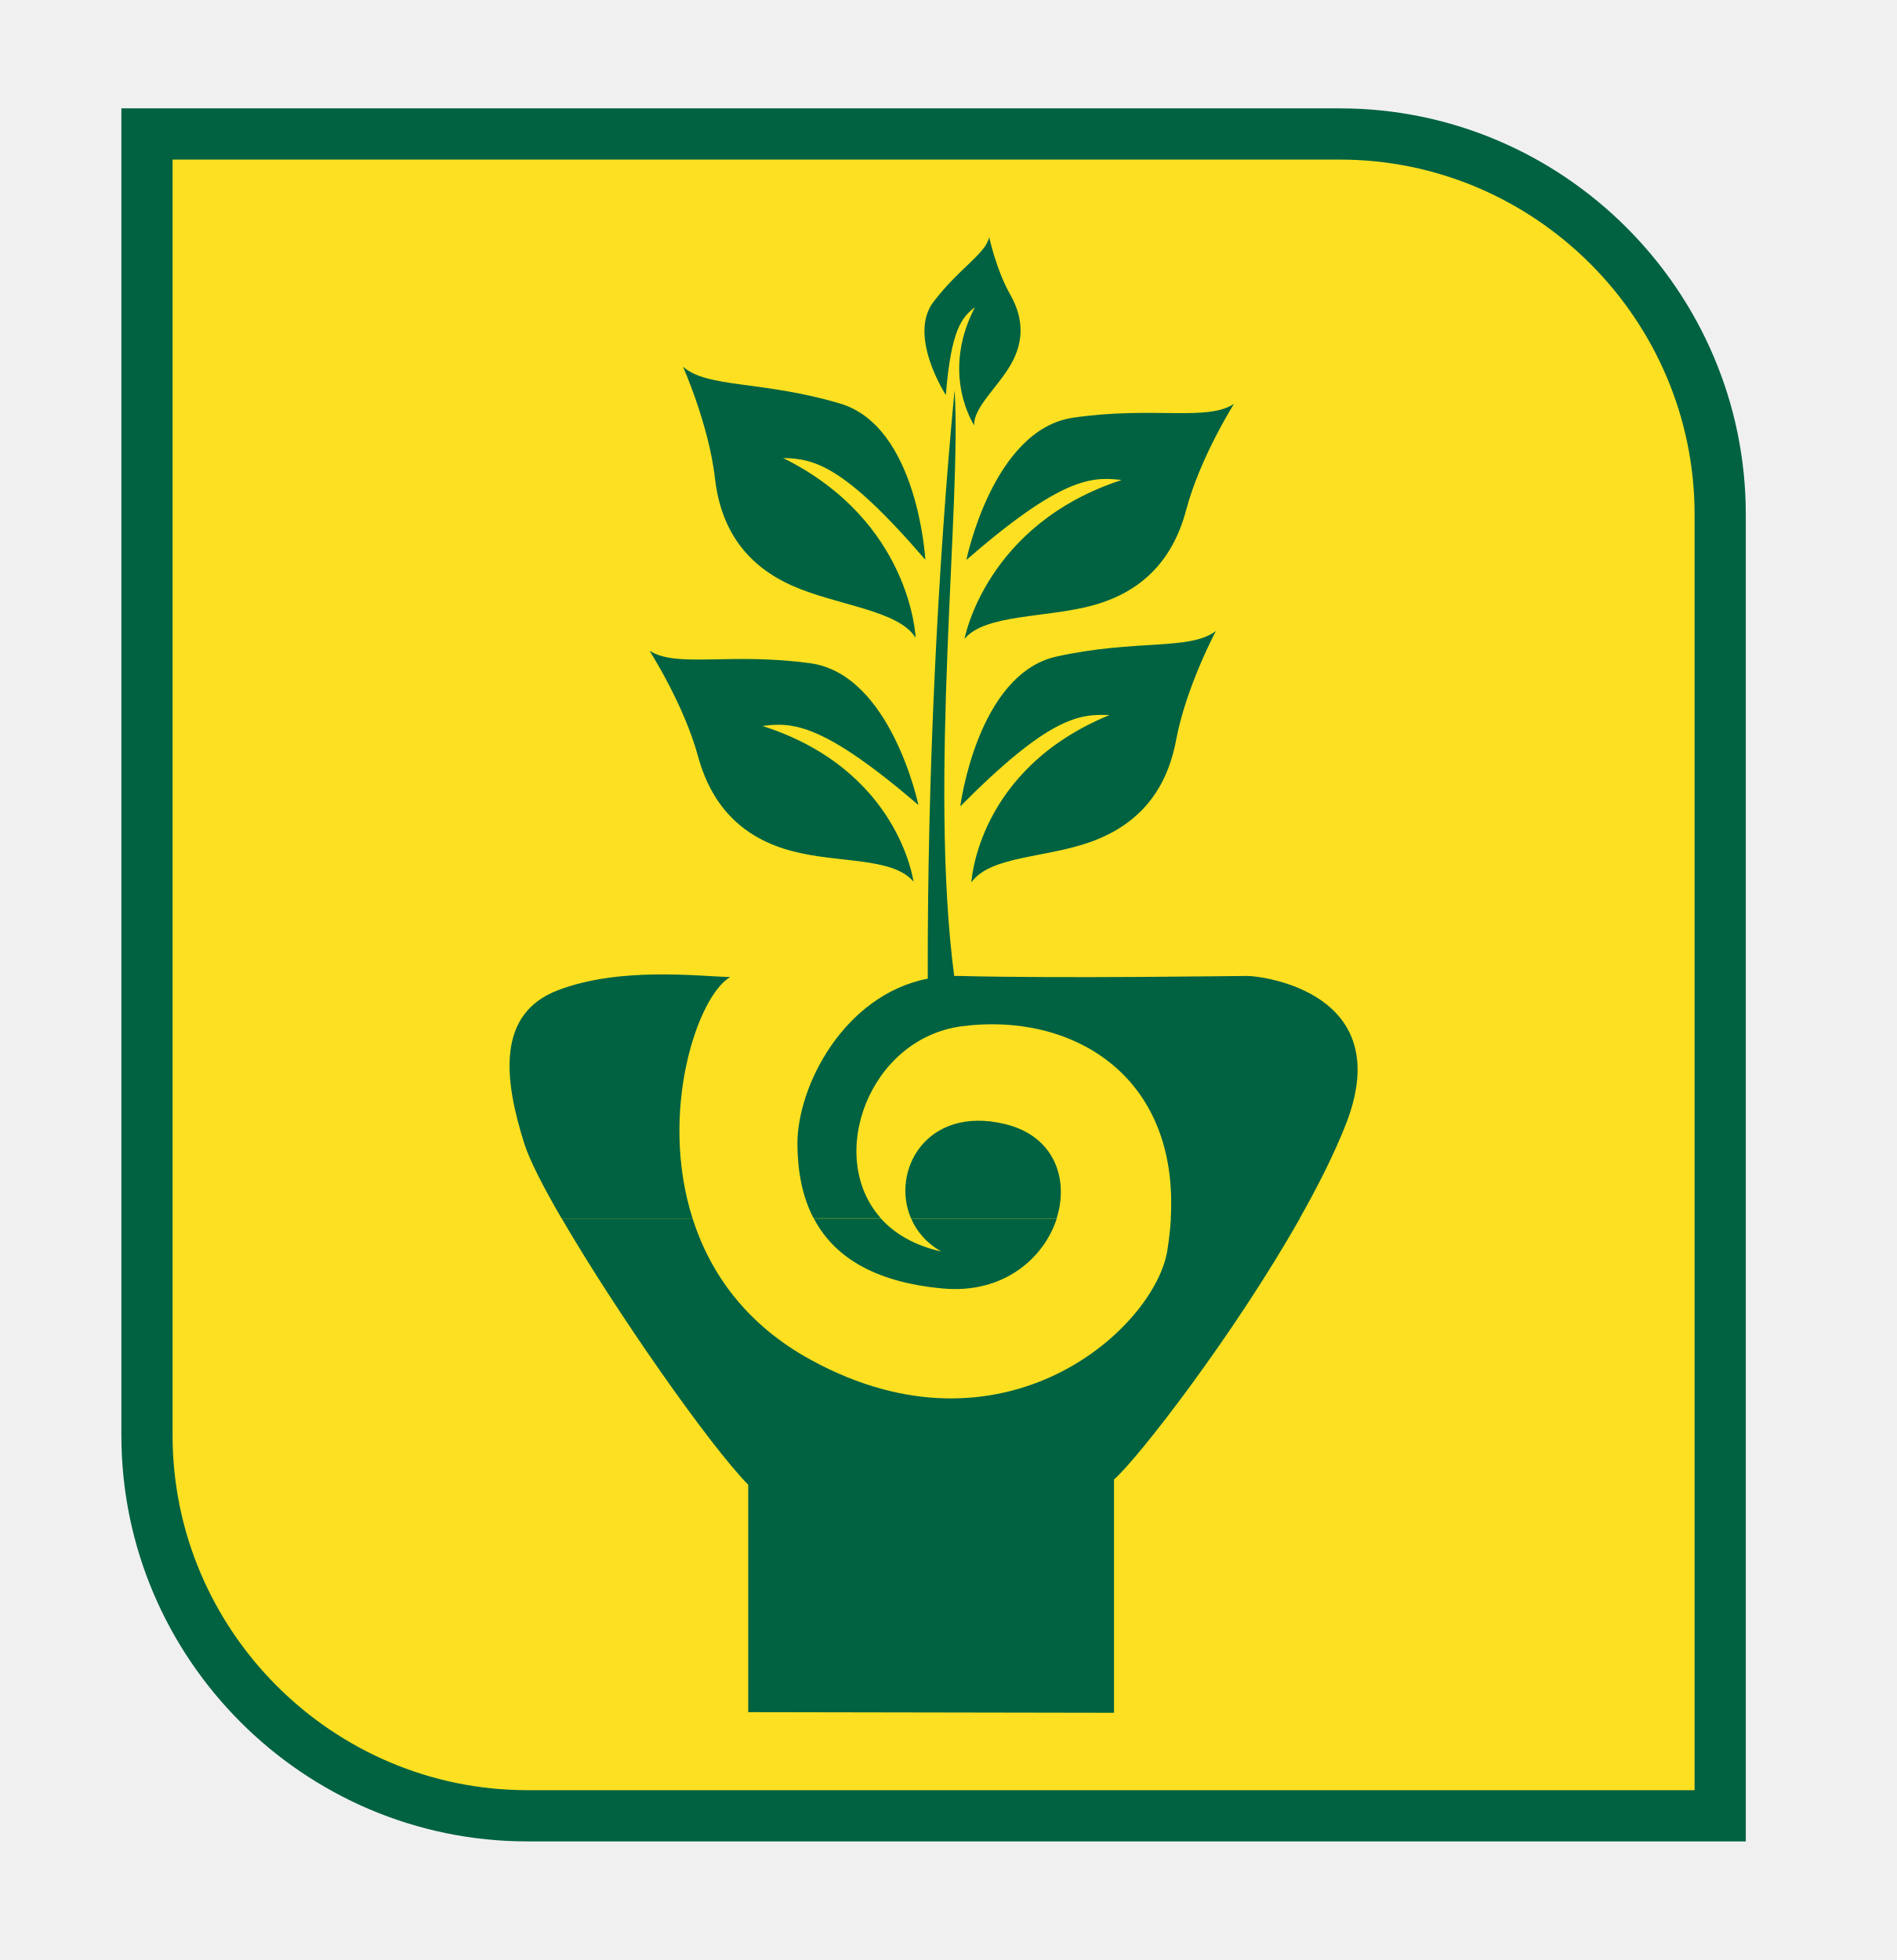
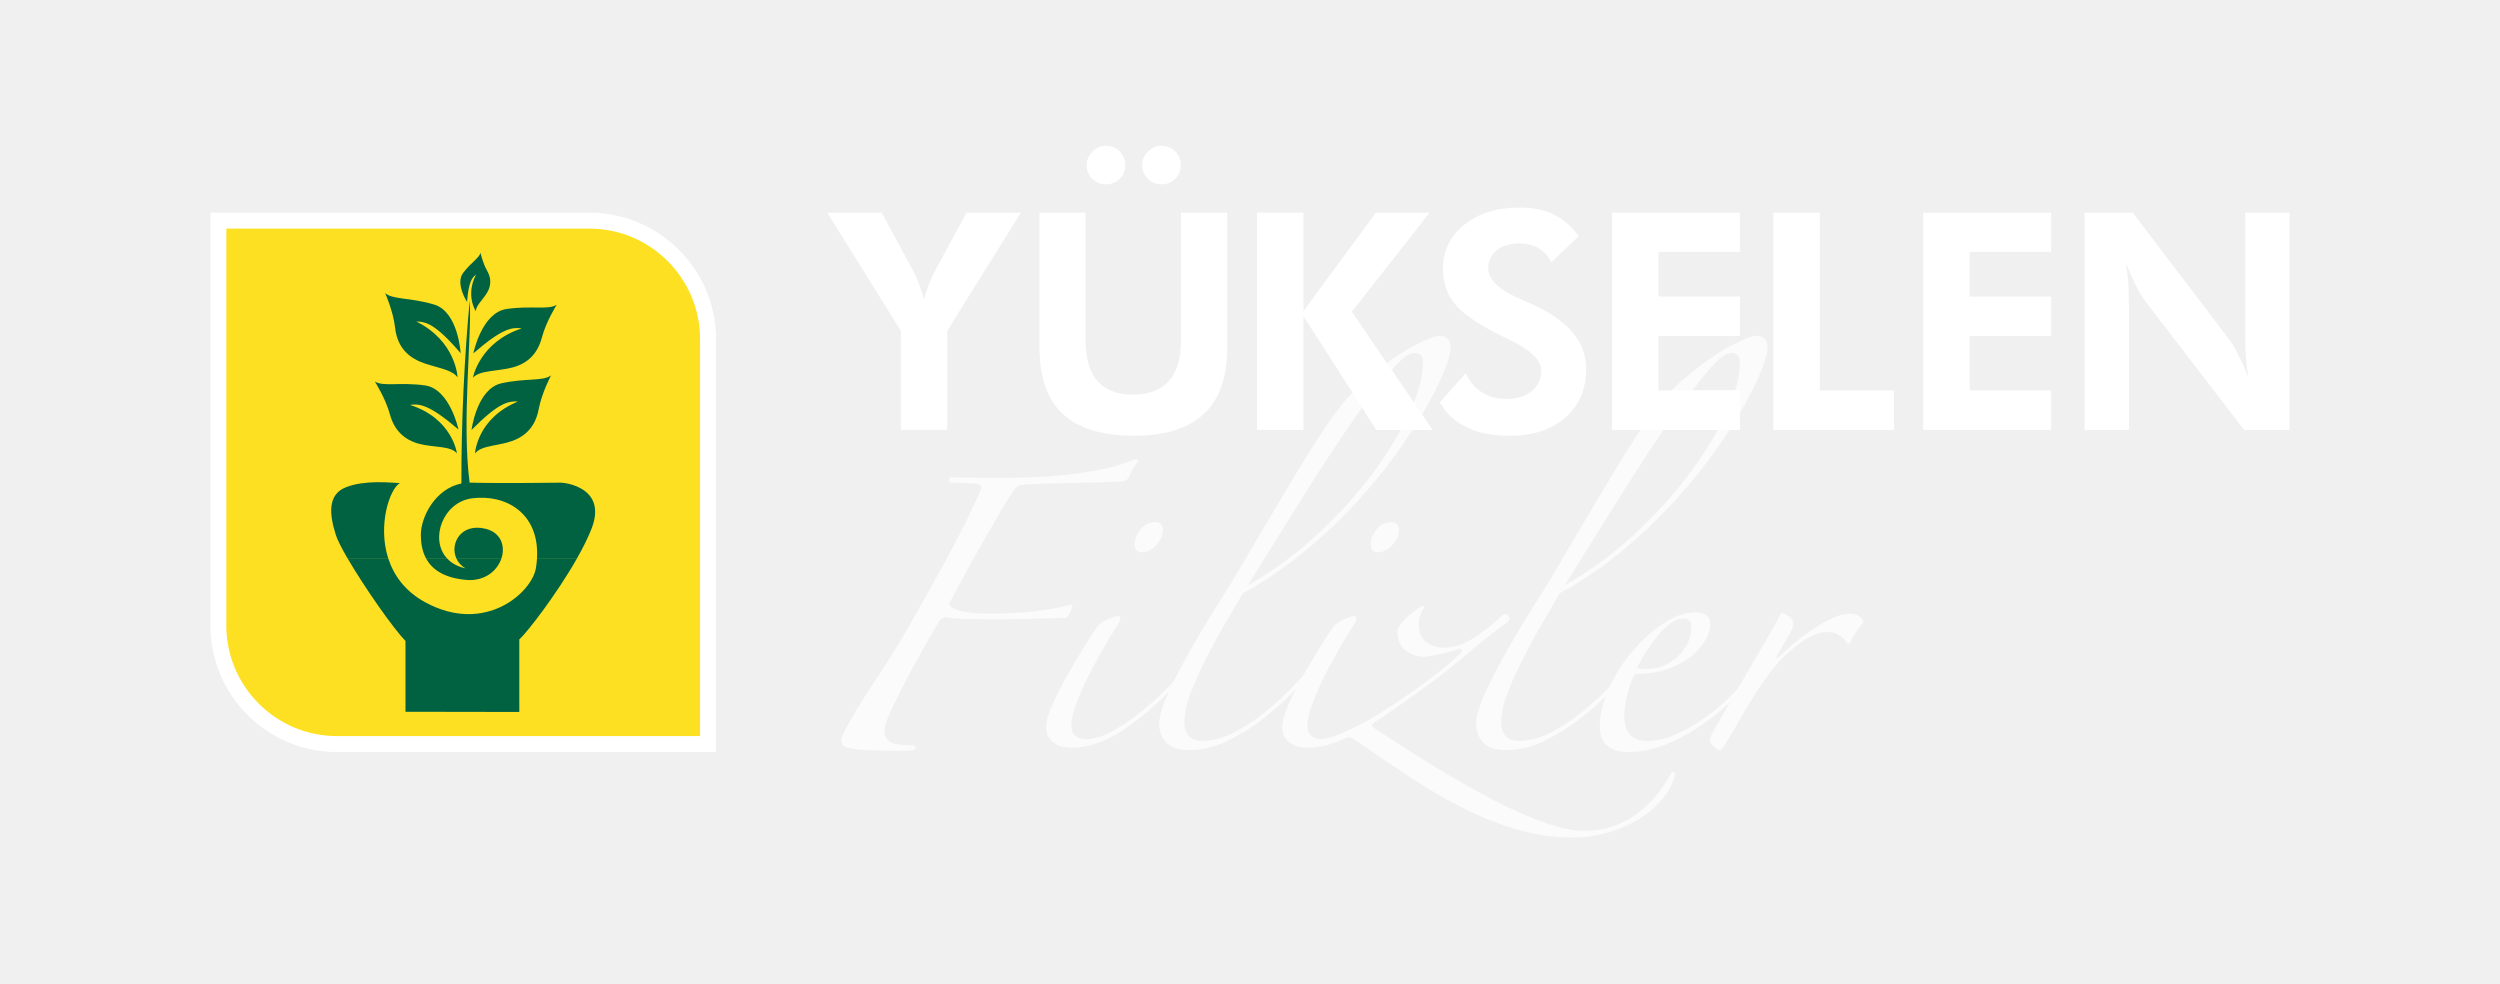
- <svg xmlns="http://www.w3.org/2000/svg" id="Layer_1" version="1.1" viewBox="70 75 150 155">
+ <svg xmlns="http://www.w3.org/2000/svg" id="Layer_1" version="1.1" viewBox="0 0 785.65 308.99">
  <defs>
    <style>
      .st0 {
        fill: #fde021;
      }

      .st1 {
+         fill: #006241;
        fill-rule: evenodd;
      }

-     .st1, .st2 {
-       fill: #006241;
-     }
+       .st2 {
+         fill: #fff;
+       }

-     .logo-word {
-       display: none;
-     }
+       .st3 {
+         opacity: .7;
+       }
    </style>
  </defs>
-   <g class="logo-word">
-     <path class="st2" d="M273.26,220.62v-47.81l-35.5-56.97h26.27l15.53,28.7c.76,1.43,1.55,3.25,2.36,5.44.81,2.2,1.65,4.72,2.51,7.59.67-2.43,1.42-4.72,2.25-6.87.84-2.15,1.78-4.25,2.83-6.3l15.43-28.56h26.23l-35.5,56.97v47.81h-22.4Z" />
-     <path class="st2" d="M430.64,115.85v65.2c0,14.22-3.75,24.83-11.24,31.85-7.49,7.01-18.78,10.52-33.85,10.52s-26.72-3.51-34.21-10.52c-7.49-7.01-11.24-17.63-11.24-31.85v-65.2h22.26v61.69c0,8.64,1.91,15.14,5.73,19.5,3.82,4.37,9.52,6.55,17.1,6.55s13.41-2.19,17.32-6.58c3.91-4.39,5.87-10.88,5.87-19.47v-61.69h22.26ZM362.87,92.8c0-2.43.94-4.58,2.83-6.44,1.89-1.86,4.07-2.79,6.55-2.79s4.7.91,6.51,2.72c1.81,1.81,2.72,3.98,2.72,6.51,0,2.72-.88,4.96-2.65,6.73-1.77,1.77-3.96,2.65-6.58,2.65s-4.9-.89-6.69-2.68c-1.79-1.79-2.68-4.02-2.68-6.69ZM389.63,92.8c0-2.43.94-4.58,2.83-6.44,1.88-1.86,4.07-2.79,6.55-2.79s4.76.91,6.55,2.72c1.79,1.81,2.68,3.98,2.68,6.51,0,2.72-.87,4.96-2.61,6.73-1.74,1.77-3.95,2.65-6.62,2.65s-4.84-.89-6.66-2.68c-1.81-1.79-2.72-4.02-2.72-6.69Z" />
-     <path class="st2" d="M445.04,220.62v-104.78h22.4v47.45l34.93-47.45h25.91l-37.5,47.74,38.86,57.04h-26.98l-35.21-54.82v54.82h-22.4Z" />
-     <path class="st2" d="M533.28,207.31l12.45-14.1c1.58,3.86,4.1,6.91,7.59,9.12,3.48,2.22,7.39,3.33,11.74,3.33,5.25,0,9.4-1.24,12.45-3.72,3.05-2.48,4.58-5.82,4.58-10.02,0-4.96-5.08-9.9-15.24-14.81-3.29-1.57-5.89-2.86-7.8-3.86-9.16-4.77-15.51-9.43-19.04-13.99-3.53-4.56-5.3-9.98-5.3-16.28,0-8.64,3.42-15.73,10.27-21.29,6.85-5.56,15.73-8.34,26.66-8.34,6.35,0,11.82,1.11,16.42,3.33,4.6,2.22,8.67,5.69,12.2,10.41l-13.24,12.67c-1.57-3.05-3.66-5.33-6.26-6.83-2.6-1.5-5.74-2.25-9.41-2.25-4.44,0-8.02,1.11-10.74,3.33-2.72,2.22-4.08,5.09-4.08,8.62,0,5.54,5.39,10.59,16.17,15.17,2.15.91,3.79,1.62,4.94,2.15,8.88,4.06,15.45,8.64,19.72,13.74,4.27,5.11,6.4,10.93,6.4,17.46,0,9.83-3.35,17.67-10.05,23.51-6.7,5.85-15.71,8.77-27.02,8.77-8.02,0-14.89-1.38-20.61-4.15-5.73-2.77-10-6.75-12.81-11.95Z" />
-     <path class="st2" d="M616.24,220.62v-104.78h61.69v18.89h-39.29v21.54h39.29v19.04h-39.29v26.27h39.29v19.04h-61.69Z" />
-     <path class="st2" d="M694.04,220.62v-104.78h22.4v85.74h35.78v19.04h-58.18Z" />
+   <g>
+     <path class="st2" d="M185.3,66.84c21.85,0,39.71,17.86,39.71,39.71v129.78h-119.18c-21.85,0-39.71-17.86-39.71-39.71V66.84h119.18" />
+     <path class="st0" d="M185.3,71.85c19.09,0,34.7,15.61,34.7,34.7v124.77h-114.17c-19.09,0-34.7-15.62-34.7-34.7v-124.77h114.17" />
+     <path class="st1" d="M140.41,175.4c1.34,1.49,3.29,2.65,5.91,3.22-1.42-.8-2.39-1.94-2.95-3.22h14.24c-1.25,3.88-5.22,7.36-11.09,6.84-7.12-.63-10.84-3.37-12.68-6.85h6.57M121.99,175.4c1.69,5.29,5.21,10.36,11.58,13.84,18.91,10.34,33.63-3.13,34.85-10.72.18-1.08.29-2.13.35-3.13h12.61c-6.43,11.36-15.84,23.51-18.18,25.54v22.81s-35.77-.06-35.77-.06v-22.24c-3.83-3.91-12.99-17.01-18.24-26.04h12.81Z" />
+     <path class="st1" d="M148.18,135.11s1.64-12.95,9.42-14.66c7.78-1.71,13.03-.56,15.58-2.49,0,0-2.92,5.46-3.9,10.67-.98,5.22-3.91,8.36-8.35,9.96-4.45,1.6-9.82,1.36-11.66,3.95,0,0,.53-11.04,13.51-16.36-2.98-.14-5.91.18-14.59,8.93M148.76,111.03s2.58-12.8,10.47-13.93c7.88-1.14,13.03.4,15.72-1.34,0,0-3.31,5.23-4.67,10.36-1.36,5.13-4.51,8.06-9.06,9.32-4.55,1.27-10.58.85-12.61,3.29,0,0,2.03-11.18,15.36-15.53-2.96-.36-5.9-.25-15.21,7.84ZM146.76,94.87s-3.76-5.79-1.2-9.13c2.56-3.34,5.07-4.67,5.44-6.32,0,0,.68,3.2,2.07,5.64,1.39,2.44,1.28,4.71.03,6.87-1.25,2.16-3.68,4.23-3.55,5.91,0,0-3.36-4.97.06-11.54-1.25.96-2.32,2.09-2.84,8.58ZM144.08,134.97s-2.68-12.78-10.57-13.86c-7.89-1.08-13.03.49-15.73-1.23,0,0,3.35,5.2,4.75,10.32,1.39,5.12,4.57,8.02,9.13,9.26,4.56,1.23,9.89.57,11.94,3,0,0-1.42-10.97-14.78-15.22,2.95-.38,5.9-.29,15.26,7.73ZM144.76,111s-.71-13.04-8.35-15.3c-7.64-2.26-12.95-1.49-15.37-3.59,0,0,2.53,5.65,3.13,10.92.6,5.28,3.3,8.62,7.62,10.53,4.32,1.91,10.35,2.36,12.01,5.07,0,0-.4-11.35-12.96-17.59,2.98.07,5.88.6,13.92,9.95ZM143.37,175.4c-2.01-4.64,1.5-11.08,9.18-9.24,4.87,1.17,6.29,5.4,5.06,9.24h-14.24ZM133.84,175.4c-1.17-2.23-1.57-4.75-1.59-7.23-.04-5.68,4.54-14.6,12.75-16.23-.05-19.62.97-40.14,2.62-57.54.71,10.88-2.54,38.11-.04,57.28.15,0,.31,0,.46,0,10.13.26,26.75,0,28.21,0,1.46,0,14.67,1.61,9.65,14.47-1.11,2.85-2.7,6.01-4.53,9.24h-12.61c.81-14.22-9.91-20.18-20.46-18.78-9.05,1.2-13.32,12.74-7.91,18.77h-6.57ZM109.18,175.4c-1.8-3.1-3.14-5.72-3.65-7.32-1.99-6.28-2.76-12.71,3.31-15.01,6.07-2.3,13.68-1.36,16.82-1.27-3.2,1.87-7,13.18-3.68,23.6h-12.81Z" />
  </g>
  <g>
-     <path class="st2" d="M175.97,83.57c17.67,0,32.11,14.44,32.11,32.11v104.94h-96.37c-17.67,0-32.11-14.44-32.11-32.11v-104.94h96.37" />
-     <path class="st0" d="M175.97,87.62c15.43,0,28.06,12.63,28.06,28.06v100.89h-92.32c-15.43,0-28.06-12.63-28.06-28.06v-100.89h92.32" />
-     <path class="st1" d="M139.67,171.36c1.09,1.2,2.66,2.14,4.78,2.61-1.15-.65-1.94-1.57-2.38-2.6h11.51c-1.01,3.14-4.22,5.95-8.96,5.53-5.75-.51-8.77-2.72-10.25-5.54h5.31M124.78,171.36c1.36,4.28,4.21,8.38,9.37,11.19,15.29,8.36,27.2-2.53,28.18-8.67.14-.88.23-1.72.28-2.53h10.2c-5.2,9.19-12.81,19.01-14.7,20.65v18.45s-28.93-.05-28.93-.05v-17.98c-3.1-3.16-10.51-13.76-14.75-21.06h10.36Z" />
-     <path class="st1" d="M145.95,138.78s1.33-10.47,7.62-11.86c6.29-1.39,10.53-.45,12.6-2.02,0,0-2.36,4.41-3.15,8.63-.79,4.22-3.16,6.76-6.76,8.05-3.6,1.29-7.94,1.1-9.43,3.2,0,0,.43-8.93,10.92-13.23-2.41-.11-4.78.15-11.8,7.22M146.43,119.3s2.09-10.35,8.46-11.27c6.37-.92,10.54.32,12.71-1.09,0,0-2.68,4.23-3.78,8.38-1.1,4.15-3.65,6.51-7.33,7.54-3.68,1.02-8.56.68-10.2,2.66,0,0,1.64-9.04,12.42-12.56-2.39-.29-4.77-.2-12.3,6.34ZM144.81,106.24s-3.04-4.68-.97-7.38c2.07-2.7,4.1-3.77,4.4-5.11,0,0,.55,2.59,1.67,4.56,1.12,1.97,1.03,3.81.02,5.55-1.01,1.75-2.98,3.42-2.87,4.78,0,0-2.72-4.02.05-9.34-1.01.78-1.88,1.69-2.3,6.94ZM142.64,138.66s-2.16-10.33-8.55-11.21c-6.38-.87-10.54.4-12.72-.99,0,0,2.71,4.21,3.84,8.35,1.13,4.14,3.69,6.49,7.38,7.48,3.69,1,8,.46,9.66,2.43,0,0-1.15-8.87-11.95-12.31,2.39-.31,4.77-.24,12.34,6.25ZM143.19,119.28s-.58-10.54-6.75-12.37c-6.18-1.83-10.47-1.2-12.42-2.91,0,0,2.04,4.57,2.53,8.83.49,4.27,2.67,6.97,6.16,8.51,3.49,1.54,8.37,1.91,9.71,4.1,0,0-.32-9.18-10.48-14.22,2.41.06,4.75.49,11.25,8.05ZM142.06,171.36c-1.63-3.76,1.21-8.96,7.42-7.47,3.93.94,5.08,4.37,4.09,7.47h-11.51ZM134.36,171.36c-.95-1.8-1.27-3.84-1.29-5.85-.03-4.6,3.67-11.81,10.31-13.12-.04-15.86.78-32.45,2.12-46.53.57,8.8-2.06,30.82-.03,46.32.12,0,.25,0,.38,0,8.19.21,21.63,0,22.81,0,1.18,0,11.86,1.3,7.8,11.7-.9,2.3-2.18,4.86-3.66,7.47h-10.2c.65-11.5-8.01-16.32-16.54-15.19-7.31.97-10.77,10.3-6.39,15.18h-5.31ZM114.42,171.36c-1.46-2.51-2.54-4.62-2.95-5.92-1.61-5.08-2.23-10.28,2.68-12.14,4.91-1.86,11.06-1.1,13.6-1.03-2.59,1.51-5.66,10.66-2.97,19.09h-10.36Z" />
+     <path class="st2" d="M283.1,135.11v-31.15l-23.13-37.12h17.11l10.12,18.7c.5.93,1.01,2.12,1.54,3.54.53,1.43,1.07,3.08,1.63,4.94.44-1.59.93-3.08,1.47-4.48s1.16-2.77,1.84-4.1l10.05-18.61h17.09l-23.13,37.12v31.15h-14.6Z" />
+     <path class="st2" d="M385.66,66.84v42.48c0,9.27-2.44,16.18-7.32,20.75-4.88,4.57-12.23,6.86-22.06,6.86s-17.41-2.29-22.29-6.86c-4.88-4.57-7.32-11.49-7.32-20.75v-42.48h14.5v40.2c0,5.63,1.24,9.86,3.73,12.71,2.49,2.84,6.2,4.27,11.14,4.27s8.74-1.43,11.29-4.29,3.82-7.09,3.82-12.69v-40.2h14.5ZM341.49,51.82c0-1.58.61-2.98,1.84-4.2,1.23-1.21,2.65-1.82,4.27-1.82s3.06.59,4.24,1.77,1.77,2.6,1.77,4.24c0,1.77-.57,3.23-1.73,4.38-1.15,1.15-2.58,1.73-4.29,1.73s-3.19-.58-4.36-1.75c-1.16-1.17-1.75-2.62-1.75-4.36ZM358.93,51.82c0-1.58.61-2.98,1.84-4.2,1.23-1.21,2.65-1.82,4.26-1.82s3.1.59,4.27,1.77,1.75,2.6,1.75,4.24c0,1.77-.57,3.23-1.7,4.38-1.14,1.15-2.57,1.73-4.31,1.73s-3.15-.58-4.34-1.75c-1.18-1.17-1.77-2.62-1.77-4.36Z" />
+     <path class="st2" d="M395.03,135.11v-68.27h14.6v30.92l22.76-30.92h16.88l-24.44,31.11,25.32,37.17h-17.58l-22.94-35.72v35.72h-14.6Z" />
+     <path class="st2" d="M452.53,126.44l8.11-9.19c1.03,2.52,2.67,4.5,4.95,5.95,2.27,1.45,4.82,2.17,7.65,2.17,3.42,0,6.12-.81,8.11-2.42,1.99-1.62,2.98-3.79,2.98-6.53,0-3.23-3.31-6.45-9.93-9.65-2.15-1.03-3.84-1.87-5.09-2.52-5.97-3.11-10.1-6.15-12.4-9.12-2.3-2.97-3.45-6.51-3.45-10.61,0-5.63,2.23-10.25,6.69-13.87,4.46-3.62,10.25-5.43,17.37-5.43,4.13,0,7.7.72,10.7,2.17,3,1.45,5.65,3.71,7.95,6.79l-8.63,8.25c-1.03-1.99-2.39-3.47-4.08-4.45s-3.74-1.47-6.13-1.47c-2.89,0-5.22.72-6.99,2.17-1.77,1.44-2.66,3.32-2.66,5.62,0,3.61,3.51,6.9,10.54,9.89,1.4.59,2.47,1.06,3.22,1.4,5.78,2.64,10.06,5.63,12.85,8.95,2.78,3.33,4.17,7.12,4.17,11.38,0,6.41-2.18,11.51-6.55,15.32s-10.24,5.71-17.6,5.71c-5.22,0-9.7-.9-13.43-2.7s-6.51-4.4-8.35-7.79Z" />
+     <path class="st2" d="M506.59,135.11v-68.27h40.2v12.31h-25.6v14.04h25.6v12.4h-25.6v17.11h25.6v12.4h-40.2Z" />
+     <path class="st2" d="M557.28,135.11v-68.27h14.6v55.87h23.32v12.4h-37.92Z" />
+     <path class="st2" d="M604.38,135.11v-68.27h40.2v12.31h-25.6v14.04h25.6v12.4h-25.6v17.11h25.6v12.4h-40.2Z" />
+     <path class="st2" d="M655.08,135.11v-68.27h15.16l30.22,39.73c.87,1.12,1.83,2.7,2.87,4.73s2.12,4.44,3.24,7.21c-.34-2.02-.59-4.03-.75-6.02-.16-1.99-.23-4.48-.23-7.46v-38.19h13.95l-.03,68.27h-14.29l-31.06-40.48c-.87-1.12-1.82-2.7-2.85-4.73-1.03-2.04-2.12-4.47-3.26-7.3.34,1.96.59,3.94.75,5.95.16,2.01.23,4.53.23,7.58v38.99h-13.95Z" />
  </g>
+   <g class="st3">
+     <g>
+       <path class="st2" d="M337.05,190.34c0,.26-.19.87-.58,1.84-.39.97-.9,1.64-1.54,2.03-1.42,0-3.19.03-5.31.1-2.13.07-4.35.13-6.67.19-2.32.07-4.64.1-6.95.1h-6.18c-2.06,0-4.28-.03-6.67-.1-2.38-.06-4.28-.22-5.7-.48-1.03,0-1.87.52-2.51,1.55-4.38,7.47-7.95,13.88-10.72,19.22-2.77,5.35-4.67,9.37-5.7,12.08-.39,1.16-.58,2.19-.58,3.09,0,1.16.51,2.16,1.55,3,1.03.84,3.41,1.26,7.15,1.26.77,0,1.16.26,1.16.77,0,.39-.32.64-.96.77-.77.13-1.55.19-2.32.19h-2.12c-4,0-7.18-.07-9.57-.19-2.38-.13-4.22-.32-5.51-.58-1.29-.26-2.09-.58-2.41-.96-.32-.39-.48-.9-.48-1.55s.32-1.61.97-2.9c2.57-4.89,5.73-10.11,9.47-15.65,3.73-5.54,6.96-10.69,9.66-15.46,4.12-7.08,8.31-14.52,12.56-22.32,4.25-7.79,7.92-15.17,11.01-22.12.51-1.29.19-2-.97-2.13-.9-.13-2.16-.22-3.77-.29-1.61-.06-2.93-.1-3.96-.1-.65,0-1-.03-1.06-.1-.07-.06-.1-.22-.1-.48,0-.77.32-1.16.96-1.16,2.19.13,5.09.19,8.69.19h10.05c2.83,0,5.96-.1,9.37-.29s6.86-.51,10.34-.97c3.48-.45,6.82-1.03,10.05-1.74,3.22-.71,5.99-1.58,8.31-2.61.26-.13.51-.19.77-.19.64,0,.97.19.97.58-1.16,1.29-2.06,2.77-2.71,4.44-.52,1.29-1.29,1.93-2.32,1.93-2.32.13-4.83.23-7.54.29-2.7.07-5.48.13-8.31.19-2.84.07-5.57.13-8.21.19-2.64.07-4.93.16-6.86.29-1.03.13-1.77.39-2.22.77-.45.39-.94.96-1.45,1.74-1.16,1.68-2.64,4.09-4.44,7.24-1.8,3.16-3.7,6.47-5.7,9.95-2,3.48-3.86,6.83-5.6,10.05-1.74,3.22-3.12,5.8-4.15,7.73,0,.77,1.09,1.48,3.29,2.13,2.19.65,5.34.97,9.47.97,4.51,0,8.98-.22,13.43-.68,4.44-.45,8.53-1.19,12.27-2.22l.39.39Z" />
+       <path class="st2" d="M374.15,209.66c-3.09,3.99-6.63,7.79-10.62,11.4-4,3.61-7.67,6.51-11.01,8.69-2.58,1.68-5.22,2.96-7.92,3.86-2.71.9-5.15,1.35-7.34,1.35-.77,0-1.68-.06-2.71-.19-1.03-.13-1.97-.45-2.8-.97-.84-.51-1.55-1.19-2.13-2.03-.58-.84-.87-1.96-.87-3.38,0-1.67.64-3.96,1.93-6.86,1.29-2.9,2.8-5.89,4.54-8.98s3.48-6.05,5.22-8.89c1.74-2.83,3.12-4.96,4.16-6.38.64-1.03,1.77-1.9,3.38-2.61,1.61-.71,2.67-1.06,3.19-1.06.64,0,.96.19.96.58,0,.26-.1.65-.29,1.16-.19.52-.42.9-.68,1.16-1.67,2.58-3.38,5.41-5.12,8.5s-3.32,6.09-4.73,8.98c-1.42,2.9-2.55,5.57-3.38,8.02-.84,2.45-1.25,4.38-1.25,5.8,0,1.55.42,2.68,1.25,3.38.84.71,1.96,1.06,3.38,1.06,2.58,0,5.41-.87,8.5-2.61,3.09-1.74,6.15-3.83,9.18-6.28,3.02-2.45,5.83-5.02,8.4-7.73s4.57-5.02,5.99-6.96c.64-.64,1-.8,1.06-.48.06.32-.03.81-.29,1.45ZM365.46,166.58c0,1.55-.68,3.09-2.03,4.64-1.35,1.55-2.87,2.32-4.54,2.32-1.54,0-2.32-.77-2.32-2.32,0-1.67.61-3.28,1.84-4.83,1.22-1.55,2.74-2.32,4.54-2.32,1.67,0,2.51.84,2.51,2.51Z" />
+       <path class="st2" d="M455.88,109c0,1.8-.71,4.44-2.13,7.92-1.42,3.48-3.45,7.5-6.09,12.07-2.64,4.57-5.86,9.47-9.66,14.68-3.8,5.22-8.12,10.4-12.95,15.55-4.83,5.15-10.14,10.08-15.94,14.78-5.79,4.7-11.98,8.86-18.55,12.46-1.16,2.06-2.77,4.83-4.83,8.31-2.06,3.48-4.09,7.15-6.09,11.01-2,3.86-3.74,7.66-5.22,11.4-1.48,3.74-2.22,6.89-2.22,9.47,0,4.12,1.86,6.18,5.6,6.18,3.22,0,6.57-.9,10.05-2.7,3.48-1.8,6.79-3.99,9.95-6.57,3.16-2.57,6.12-5.31,8.89-8.21,2.77-2.9,5.12-5.51,7.05-7.82.9-.9,1.41-1.13,1.54-.68.13.45-.07.94-.58,1.45-2.32,2.83-5.06,5.86-8.21,9.08-3.16,3.22-6.51,6.18-10.05,8.89-3.54,2.71-7.24,4.96-11.11,6.76-3.86,1.81-7.73,2.7-11.59,2.7-3.35,0-5.77-.8-7.24-2.41-1.48-1.61-2.22-3.57-2.22-5.89s1-5.63,2.99-9.95c1.99-4.31,4.35-8.85,7.05-13.62,2.71-4.76,5.41-9.27,8.12-13.52,2.7-4.25,4.7-7.47,5.99-9.66,2.19-3.73,4.47-7.63,6.86-11.69,2.38-4.06,4.73-8.02,7.05-11.88,2.32-3.86,4.54-7.57,6.67-11.11,2.13-3.54,4.09-6.67,5.89-9.37,2.19-3.35,4.44-6.5,6.76-9.47,2.32-2.96,5.28-5.92,8.89-8.89,4.89-4.12,9.4-7.28,13.52-9.47,4.12-2.19,6.89-3.28,8.31-3.28,1.03,0,1.87.29,2.51.87.64.58.96,1.45.96,2.61ZM447.18,114.03c0-2.06-.84-3.09-2.51-3.09-.65,0-1.35.19-2.12.58s-1.77,1.19-2.99,2.41c-1.23,1.23-2.71,2.93-4.44,5.12-1.74,2.19-3.96,5.02-6.67,8.5-1.03,1.42-2.48,3.48-4.35,6.18-1.87,2.7-4.25,6.28-7.15,10.72-2.9,4.44-6.38,9.92-10.43,16.42-4.06,6.51-8.86,14.2-14.4,23.09,7.73-4.38,14.97-9.69,21.74-15.94,6.76-6.25,12.59-12.66,17.48-19.22,4.89-6.57,8.76-12.95,11.59-19.13,2.83-6.18,4.25-11.4,4.25-15.65Z" />
+       <path class="st2" d="M426.7,229.76c-2.58,1.68-5.22,2.96-7.92,3.86-2.71.9-5.15,1.35-7.34,1.35-.77,0-1.68-.06-2.71-.19-1.03-.13-1.97-.45-2.8-.97-.84-.51-1.55-1.19-2.13-2.03-.58-.84-.87-1.96-.87-3.38,0-1.67.64-3.96,1.93-6.86,1.29-2.9,2.8-5.89,4.54-8.98s3.48-6.05,5.22-8.89c1.74-2.83,3.12-4.96,4.16-6.38.64-1.03,1.77-1.9,3.38-2.61,1.61-.71,2.67-1.06,3.19-1.06.64,0,.96.19.96.58,0,.26-.1.65-.29,1.16-.19.52-.42.9-.68,1.16-1.67,2.58-3.38,5.41-5.12,8.5s-3.32,6.09-4.73,8.98c-1.42,2.9-2.55,5.57-3.38,8.02-.84,2.45-1.25,4.38-1.25,5.8,0,1.55.42,2.68,1.25,3.38.84.71,1.96,1.06,3.38,1.06,2.58,0,9.68-3.2,12.78-4.94M439.65,166.58c0,1.55-.68,3.09-2.03,4.64s-2.87,2.32-4.54,2.32c-1.54,0-2.32-.77-2.32-2.32,0-1.67.61-3.28,1.84-4.83,1.22-1.55,2.74-2.32,4.54-2.32,1.67,0,2.51.84,2.51,2.51Z" />
+       <path class="st2" d="M526.46,243.09c-.52,2.58-1.71,5.05-3.57,7.44-1.87,2.38-4.22,4.51-7.05,6.38-2.84,1.87-6.12,3.38-9.85,4.54-3.74,1.16-7.73,1.74-11.98,1.74-5.54,0-11.08-.77-16.62-2.32-5.54-1.55-11.11-3.7-16.71-6.47-5.6-2.77-11.3-6.06-17.1-9.85-5.8-3.8-11.85-7.89-18.16-12.27-.52-.26-.9-.42-1.16-.48-.26-.06-.86-.26-1.5.12-1.03.65-2.03.75-2.86,1.26-.84.52-1.67.06-2.83.83-1.03.64-1.06-.24-1.45-1.02-.39-.77,2.49-.81,3.52-1.32,5.92-2.83,8.35-3.74,13.63-7.02,5.28-3.29,9.88-6.38,13.82-9.27,3.93-2.9,7.05-5.34,9.37-7.34,2.32-1.99,3.48-3.12,3.48-3.38,0-.51-.26-.77-.77-.77-.52.13-1.29.36-2.32.68-1.03.32-2.1.61-3.19.87-1.1.26-2.19.48-3.29.68-1.1.19-1.96.29-2.61.29-1.68,0-3.45-.61-5.32-1.84-1.87-1.22-2.8-3.38-2.8-6.47.26-1.03,1.09-2.25,2.51-3.67,1.42-1.42,3.16-2.77,5.22-4.06.51,0,.77.26.77.77-1.16,1.16-1.74,2.97-1.74,5.41,0,2.19.74,3.9,2.22,5.12,1.48,1.23,3.38,1.84,5.7,1.84,2.96,0,5.99-.97,9.08-2.9,3.09-1.93,6.12-4.31,9.08-7.15.64-.64,1.29-.68,1.93-.1.64.58.64,1.26,0,2.03-2.19,1.55-4.51,3.29-6.95,5.22-2.45,1.93-4.38,3.54-5.8,4.83-3.09,2.7-7.15,5.93-12.17,9.66-5.02,3.74-10.63,7.66-16.81,11.79-.52.26-.84.55-.96.87-.13.32.19.74.96,1.26,6.44,4.25,12.81,8.31,19.13,12.17,6.31,3.86,12.33,7.28,18.07,10.24,5.73,2.96,11.04,5.31,15.94,7.05,4.89,1.74,9.08,2.61,12.56,2.61,5.8,0,11.01-1.58,15.65-4.73,4.64-3.16,8.56-7.7,11.79-13.62.51-.39.9-.26,1.16.39Z" />
+       <path class="st2" d="M555.47,109c0,1.8-.71,4.44-2.13,7.92-1.42,3.48-3.45,7.5-6.09,12.07-2.64,4.57-5.86,9.47-9.66,14.68-3.8,5.22-8.12,10.4-12.95,15.55-4.83,5.15-10.14,10.08-15.94,14.78-5.79,4.7-11.98,8.86-18.55,12.46-1.16,2.06-2.77,4.83-4.83,8.31-2.06,3.48-4.09,7.15-6.09,11.01-2,3.86-3.74,7.66-5.22,11.4-1.48,3.74-2.22,6.89-2.22,9.47,0,4.12,1.86,6.18,5.6,6.18,3.22,0,6.57-.9,10.05-2.7,3.48-1.8,6.79-3.99,9.95-6.57,3.16-2.57,6.12-5.31,8.89-8.21,2.77-2.9,5.12-5.51,7.05-7.82.9-.9,1.41-1.13,1.54-.68.13.45-.07.94-.58,1.45-2.32,2.83-5.06,5.86-8.21,9.08-3.16,3.22-6.51,6.18-10.05,8.89-3.54,2.71-7.24,4.96-11.11,6.76-3.86,1.81-7.73,2.7-11.59,2.7-3.35,0-5.77-.8-7.24-2.41-1.48-1.61-2.22-3.57-2.22-5.89s1-5.63,2.99-9.95c1.99-4.31,4.35-8.85,7.05-13.62,2.71-4.76,5.41-9.27,8.12-13.52,2.7-4.25,4.7-7.47,5.99-9.66,2.19-3.73,4.47-7.63,6.86-11.69,2.38-4.06,4.73-8.02,7.05-11.88,2.32-3.86,4.54-7.57,6.67-11.11,2.13-3.54,4.09-6.67,5.89-9.37,2.19-3.35,4.44-6.5,6.76-9.47,2.32-2.96,5.28-5.92,8.89-8.89,4.89-4.12,9.4-7.28,13.52-9.47,4.12-2.19,6.89-3.28,8.31-3.28,1.03,0,1.87.29,2.51.87.64.58.96,1.45.96,2.61ZM546.78,114.03c0-2.06-.84-3.09-2.51-3.09-.65,0-1.35.19-2.12.58s-1.77,1.19-2.99,2.41c-1.23,1.23-2.71,2.93-4.44,5.12-1.74,2.19-3.96,5.02-6.67,8.5-1.03,1.42-2.48,3.48-4.35,6.18-1.87,2.7-4.25,6.28-7.15,10.72-2.9,4.44-6.38,9.92-10.43,16.42-4.06,6.51-8.86,14.2-14.4,23.09,7.73-4.38,14.97-9.69,21.74-15.94,6.76-6.25,12.59-12.66,17.48-19.22,4.89-6.57,8.76-12.95,11.59-19.13,2.83-6.18,4.25-11.4,4.25-15.65Z" />
+       <path class="st2" d="M551.8,211.98c-2.19,2.7-4.8,5.51-7.82,8.41-3.03,2.9-6.31,5.54-9.85,7.92-3.54,2.38-7.21,4.32-11.01,5.8-3.8,1.48-7.57,2.22-11.3,2.22-6.06,0-9.08-2.71-9.08-8.12,0-3.6.93-7.5,2.8-11.69,1.86-4.18,4.28-8.05,7.24-11.59,2.96-3.54,6.21-6.5,9.76-8.89,3.54-2.38,6.92-3.57,10.14-3.57,1.8,0,3.06.32,3.77.97.71.65,1.06,1.48,1.06,2.51,0,1.55-.48,3.22-1.45,5.02-.97,1.8-2.41,3.51-4.35,5.12-1.93,1.61-4.38,2.97-7.34,4.06-2.96,1.1-6.51,1.64-10.63,1.64-.65,1.16-1.35,2.99-2.12,5.51-.77,2.51-1.16,5.06-1.16,7.63,0,5.28,2.38,7.92,7.15,7.92,2.96,0,6.02-.71,9.18-2.13,3.16-1.42,6.21-3.19,9.18-5.31,2.96-2.13,5.7-4.44,8.21-6.96,2.51-2.51,4.61-4.86,6.28-7.05.26-.26.55-.32.87-.19.32.13.48.39.48.77ZM531.51,196.91c0-1.67-.84-2.51-2.51-2.51-1.29,0-2.61.48-3.96,1.45s-2.68,2.22-3.96,3.77c-1.29,1.54-2.51,3.22-3.67,5.02-1.16,1.8-2.12,3.54-2.9,5.22.26.13.71.23,1.35.29.64.07,1.16.1,1.54.1,3.73,0,7.02-1.32,9.85-3.96,2.83-2.64,4.25-5.76,4.25-9.37Z" />
+       <path class="st2" d="M585.61,195.56c-.77.9-1.58,2-2.41,3.28-.84,1.29-1.38,2.26-1.64,2.9-.13.39-.39.58-.77.58-.13,0-.32-.19-.58-.58-.26-.39-.61-.8-1.06-1.26-.45-.45-1.06-.87-1.84-1.26s-1.87-.58-3.29-.58c-1.67,0-3.54.58-5.6,1.74-2.06,1.16-3.86,2.45-5.41,3.86-2.45,2.06-4.61,4.32-6.47,6.76-1.87,2.45-3.64,4.99-5.31,7.63-1.68,2.64-3.29,5.35-4.83,8.12-1.55,2.77-3.22,5.57-5.02,8.4-.13.39-.52.58-1.16.58-.26,0-.81-.39-1.64-1.16-.84-.77-1.26-1.35-1.26-1.74,0-.77.45-1.93,1.35-3.48,2.06-3.6,4.15-7.24,6.28-10.92,2.12-3.67,4.12-7.12,5.99-10.34,1.87-3.22,3.51-6.02,4.93-8.41,1.42-2.38,2.38-4.15,2.9-5.31.64-1.16,1.09-1.74,1.35-1.74s.9.32,1.93.97c1.03.65,1.54,1.55,1.54,2.7,0,.39-.22,1.03-.67,1.93-.45.9-.97,1.84-1.55,2.8s-1.13,1.9-1.64,2.8c-.52.9-.9,1.55-1.16,1.93-.39.65-.45.97-.19.97s.58-.19.96-.58c1.29-1.29,2.87-2.7,4.74-4.25,1.87-1.55,3.83-2.99,5.89-4.35,2.06-1.35,4.09-2.48,6.09-3.38,2-.9,3.77-1.35,5.31-1.35,1.16,0,2.16.29,3,.87.83.58,1.25,1.19,1.25,1.84Z" />
+     </g>
+   </g>
+   <path class="st2" d="M437.35,116.32l12.8,18.79h-17.58l-4.52-7.03c4.85-6.39,9.3-11.76,9.3-11.76Z" />
+   <path class="st2" d="M531.89,122.71h14.9v12.4h-24.05s6.04-9.01,9.14-12.4Z" />
</svg>
